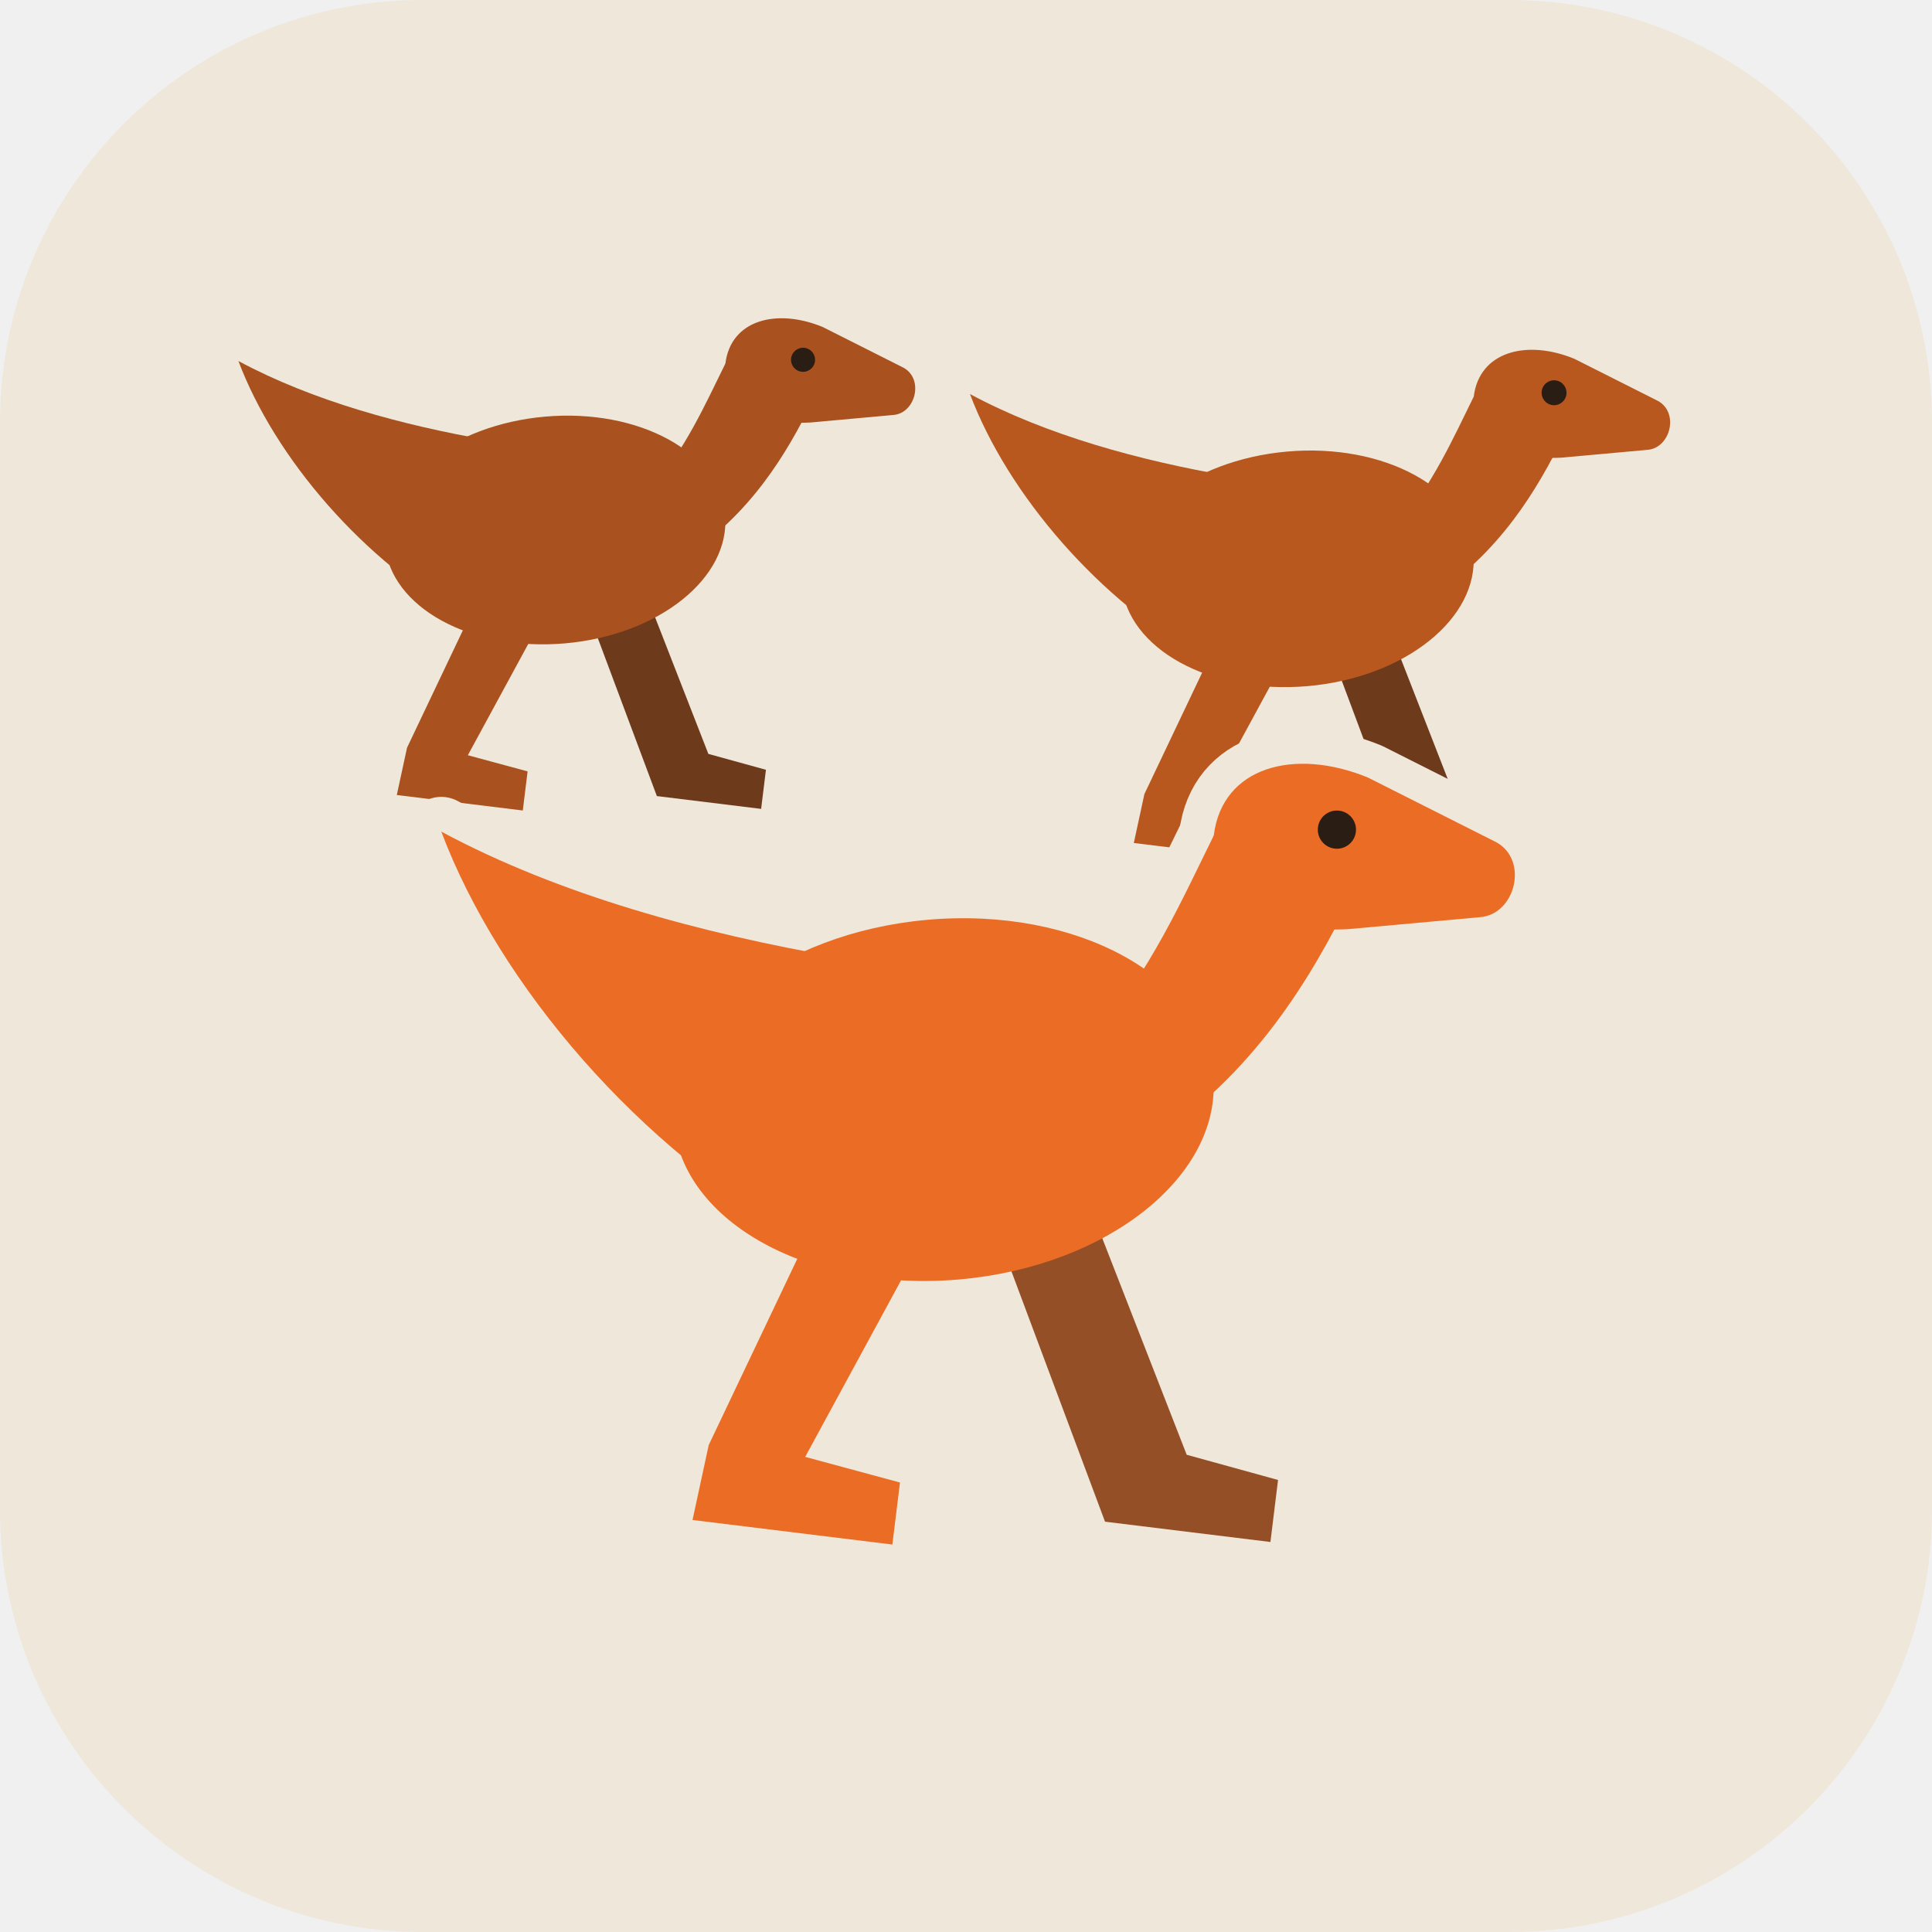
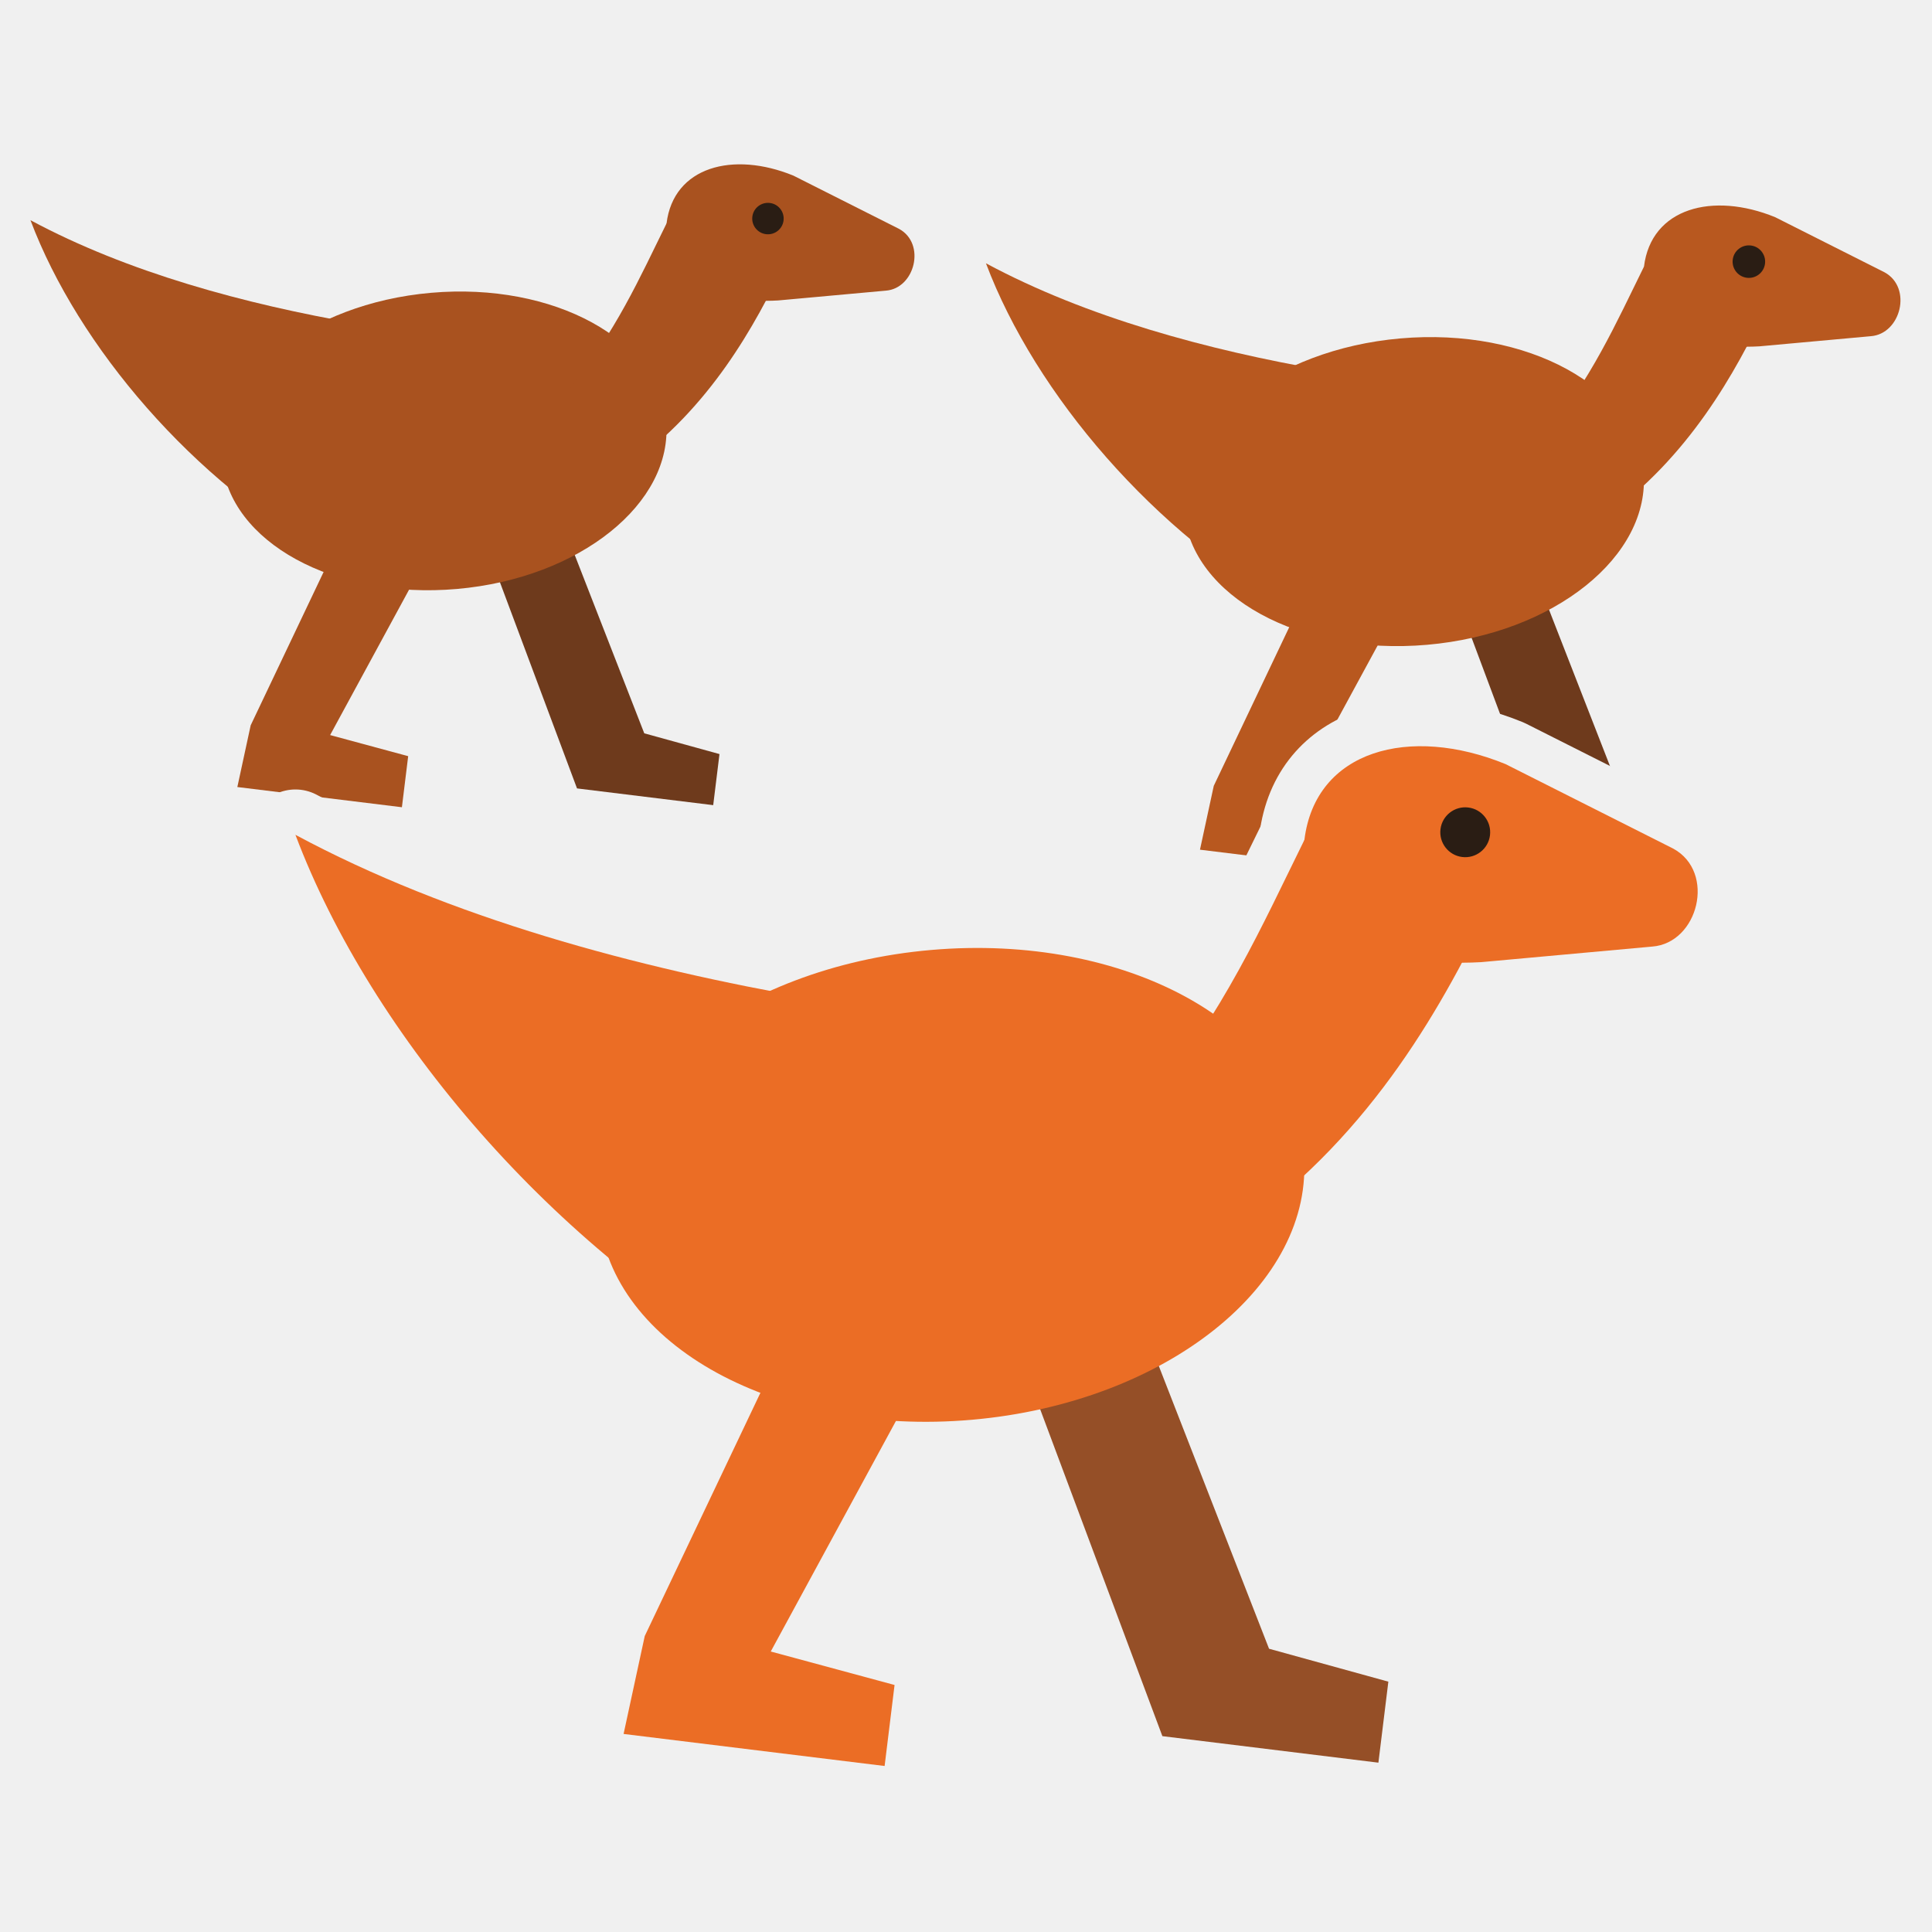
- <svg xmlns="http://www.w3.org/2000/svg" viewBox="0 0 512 512">
+ <svg xmlns="http://www.w3.org/2000/svg" viewBox="57 51 392 392">
  <defs>
    <path id="far" d="M182 143 L217 208 L244 212 L244 230 L196 230 L158 157 Z" />
    <g id="near">
      <ellipse cx="135" cy="115" rx="78" ry="52" transform="rotate(-12 135 115)" />
      <path d="M100 78 C60 76 18 70 -18 56 C4 98 50 140 100 160 Z" />
      <path d="M176 92 C190 70 196 50 203 30 L246 38 C238 62 226 92 200 116 Z" />
      <path d="M203 30 C203 10 223 2 245 8 L284 22 C294 26 292 42 282 44 L245 52 C223 56 203 50 203 30 Z" />
      <path d="M106 144 L134 156 L108 222 L136 226 L136 244 L78 244 L80 222 Z" />
    </g>
-     <g id="outline" fill="#EFE7D9" stroke="#EFE7D9" stroke-width="20" stroke-linejoin="round">
+     <g id="outline" stroke="#000" stroke-width="20" stroke-linejoin="round">
      <use href="#far" />
      <use href="#near" />
    </g>
    <circle id="eye" cx="238" cy="24" r="5.5" fill="#2A1D14" />
+     <use id="middle-gap" href="#outline" transform="translate(261 82) scale(0.6) rotate(7 140 140)" />
+     <use id="front-gap" href="#outline" transform="translate(123 186) scale(0.92) rotate(7 140 140)" />
+     <mask id="behind-middle" maskUnits="userSpaceOnUse" x="0" y="0" width="512" height="512">
+       <rect width="512" height="512" fill="#fff" />
+       <use href="#middle-gap" />
+       <use href="#front-gap" />
+     </mask>
+     <mask id="behind-front" maskUnits="userSpaceOnUse" x="0" y="0" width="512" height="512">
+       <rect width="512" height="512" fill="#fff" />
+       <use href="#front-gap" />
+     </mask>
  </defs>
-   <rect width="512" height="512" rx="112" fill="#EFE7D9" />
-   <g transform="translate(67 74) scale(0.58) rotate(7 140 140)">
-     <use href="#far" fill="#6E3A1C" />
-     <use href="#near" fill="#A9521F" />
-     <use href="#eye" />
+   <g mask="url(#behind-middle)">
+     <g transform="translate(67 74) scale(0.58) rotate(7 140 140)">
+       <use href="#far" fill="#6E3A1C" />
+       <use href="#near" fill="#A9521F" />
+       <use href="#eye" />
+     </g>
  </g>
-   <g transform="translate(261 82) scale(0.6) rotate(7 140 140)">
-     <use href="#outline" />
-     <use href="#far" fill="#6E3A1C" />
-     <use href="#near" fill="#B8581F" />
-     <use href="#eye" />
+   <g mask="url(#behind-front)">
+     <g transform="translate(261 82) scale(0.6) rotate(7 140 140)">
+       <use href="#far" fill="#6E3A1C" />
+       <use href="#near" fill="#B8581F" />
+       <use href="#eye" />
+     </g>
  </g>
  <g transform="translate(123 186) scale(0.92) rotate(7 140 140)">
-     <use href="#outline" />
    <use href="#far" fill="#954F27" />
    <use href="#near" fill="#EB6D25" />
    <use href="#eye" />
  </g>
</svg>
